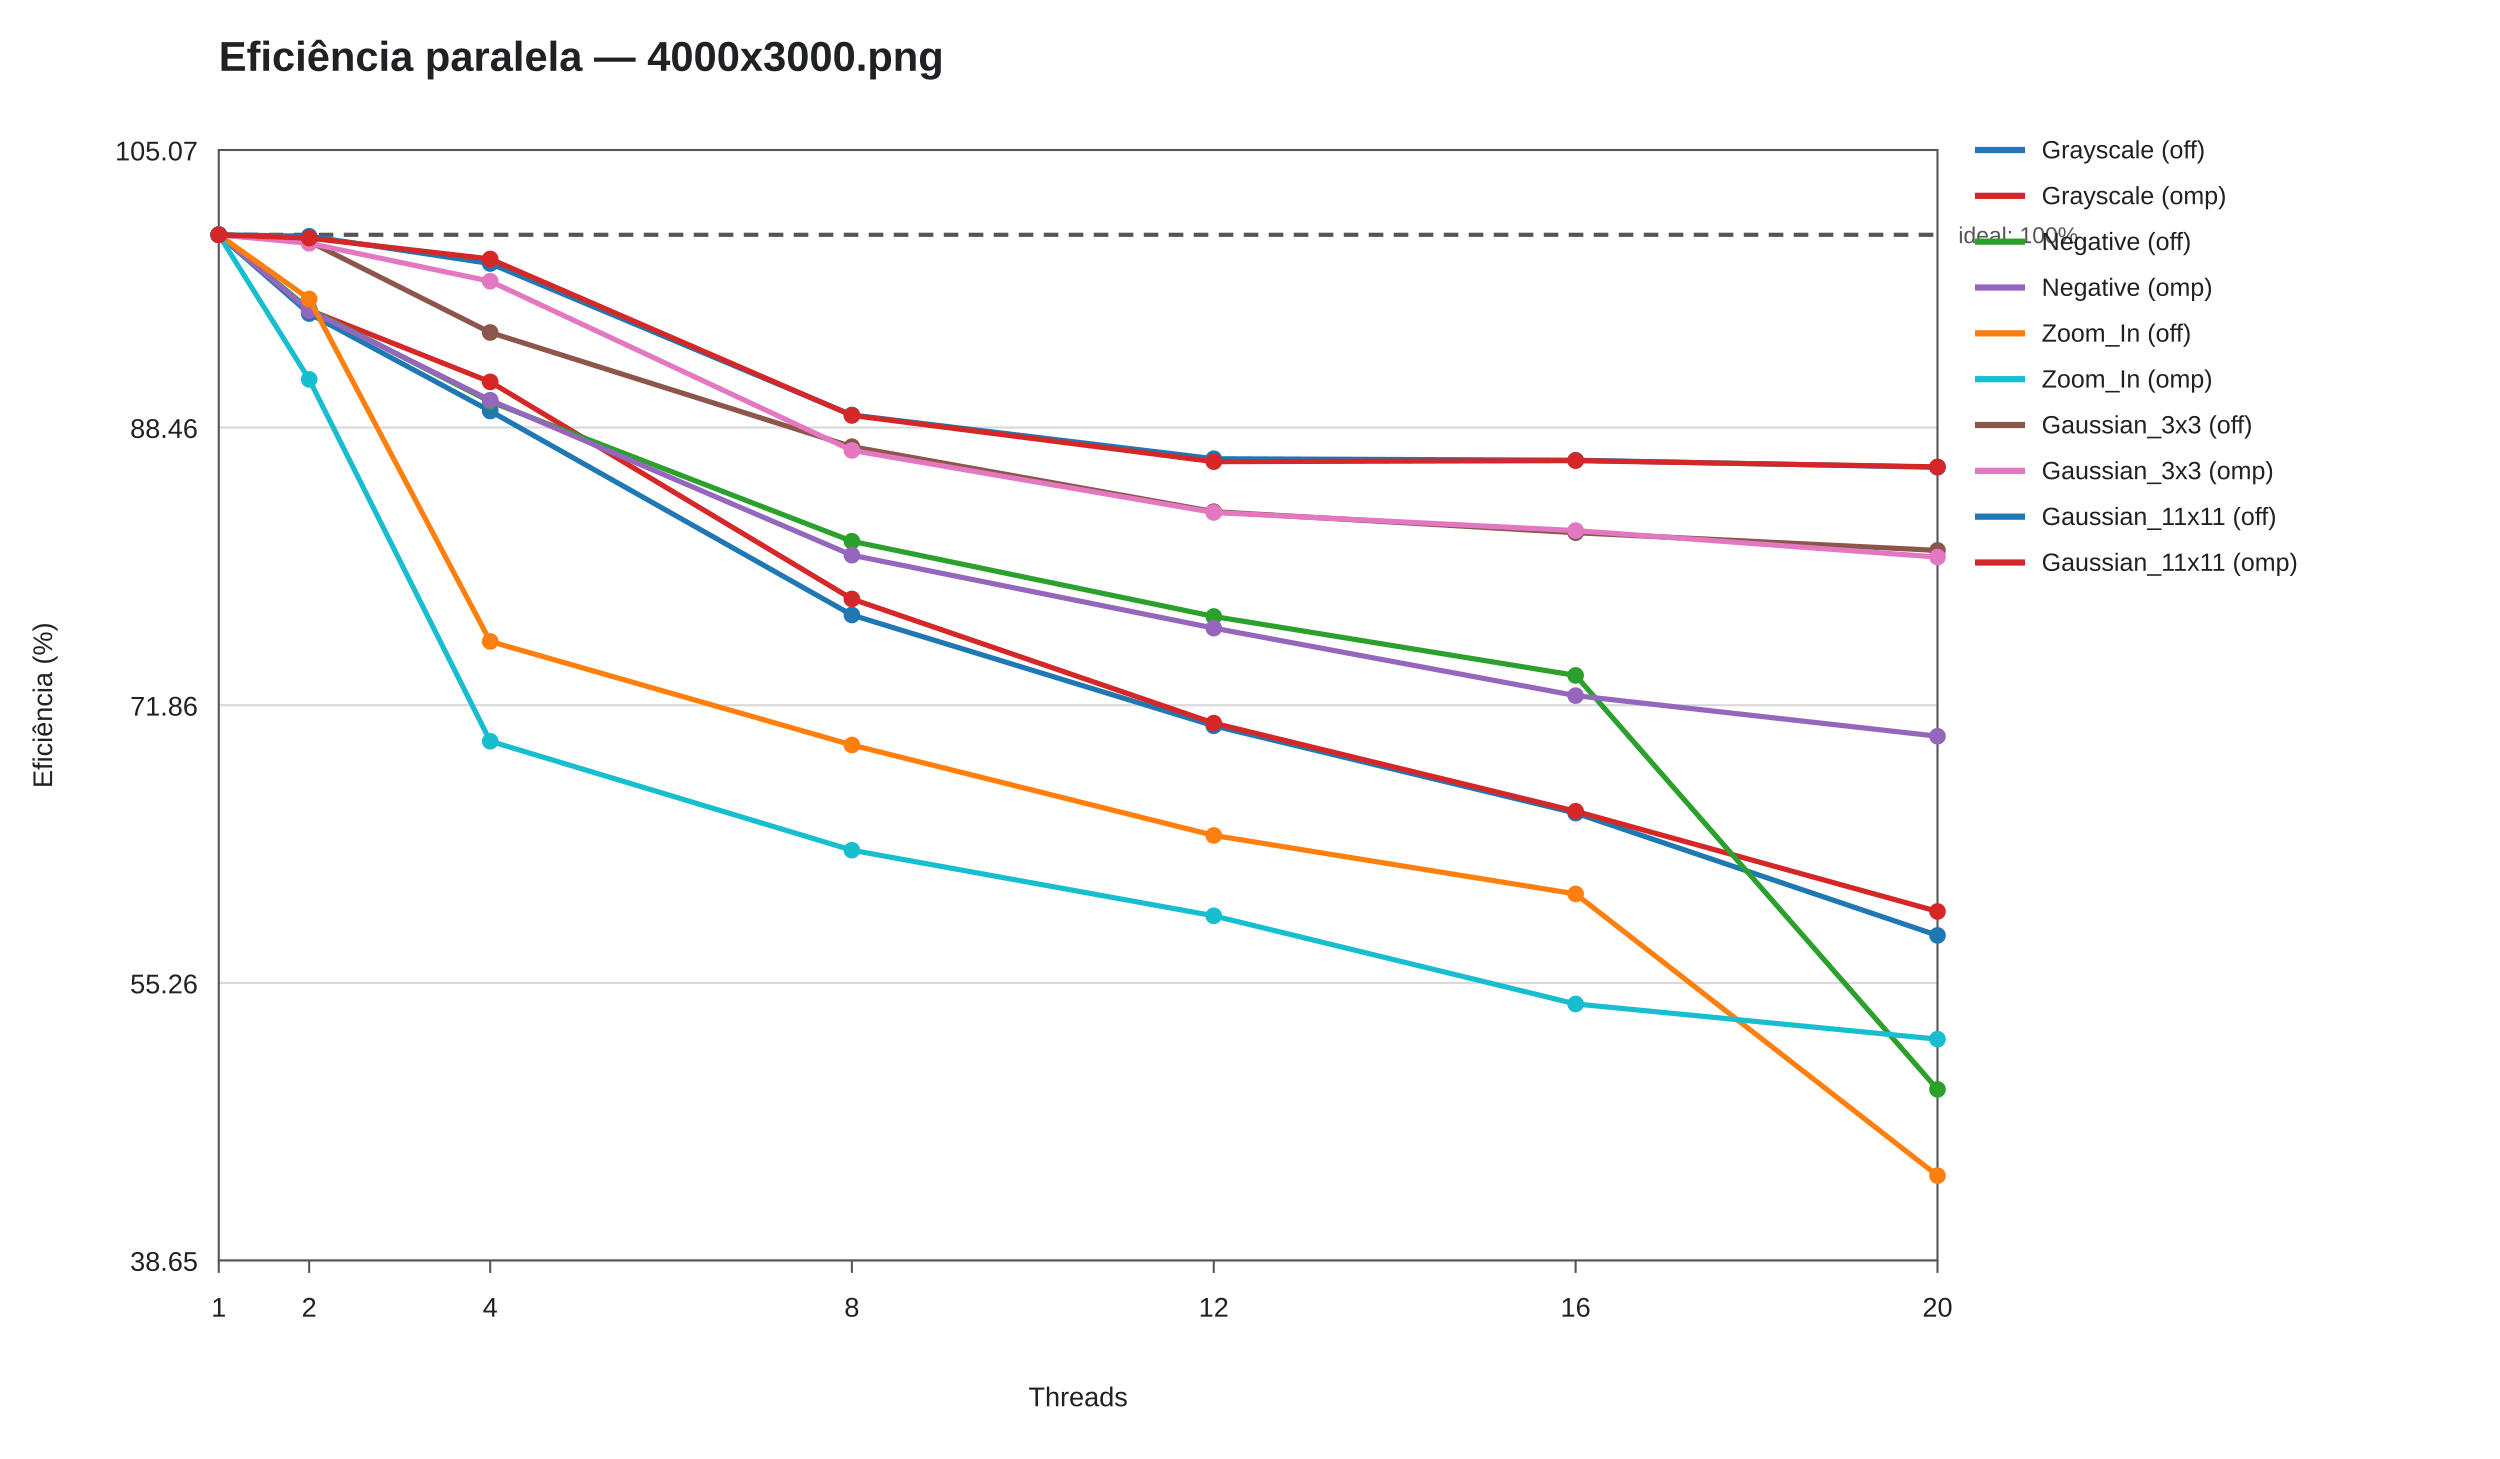
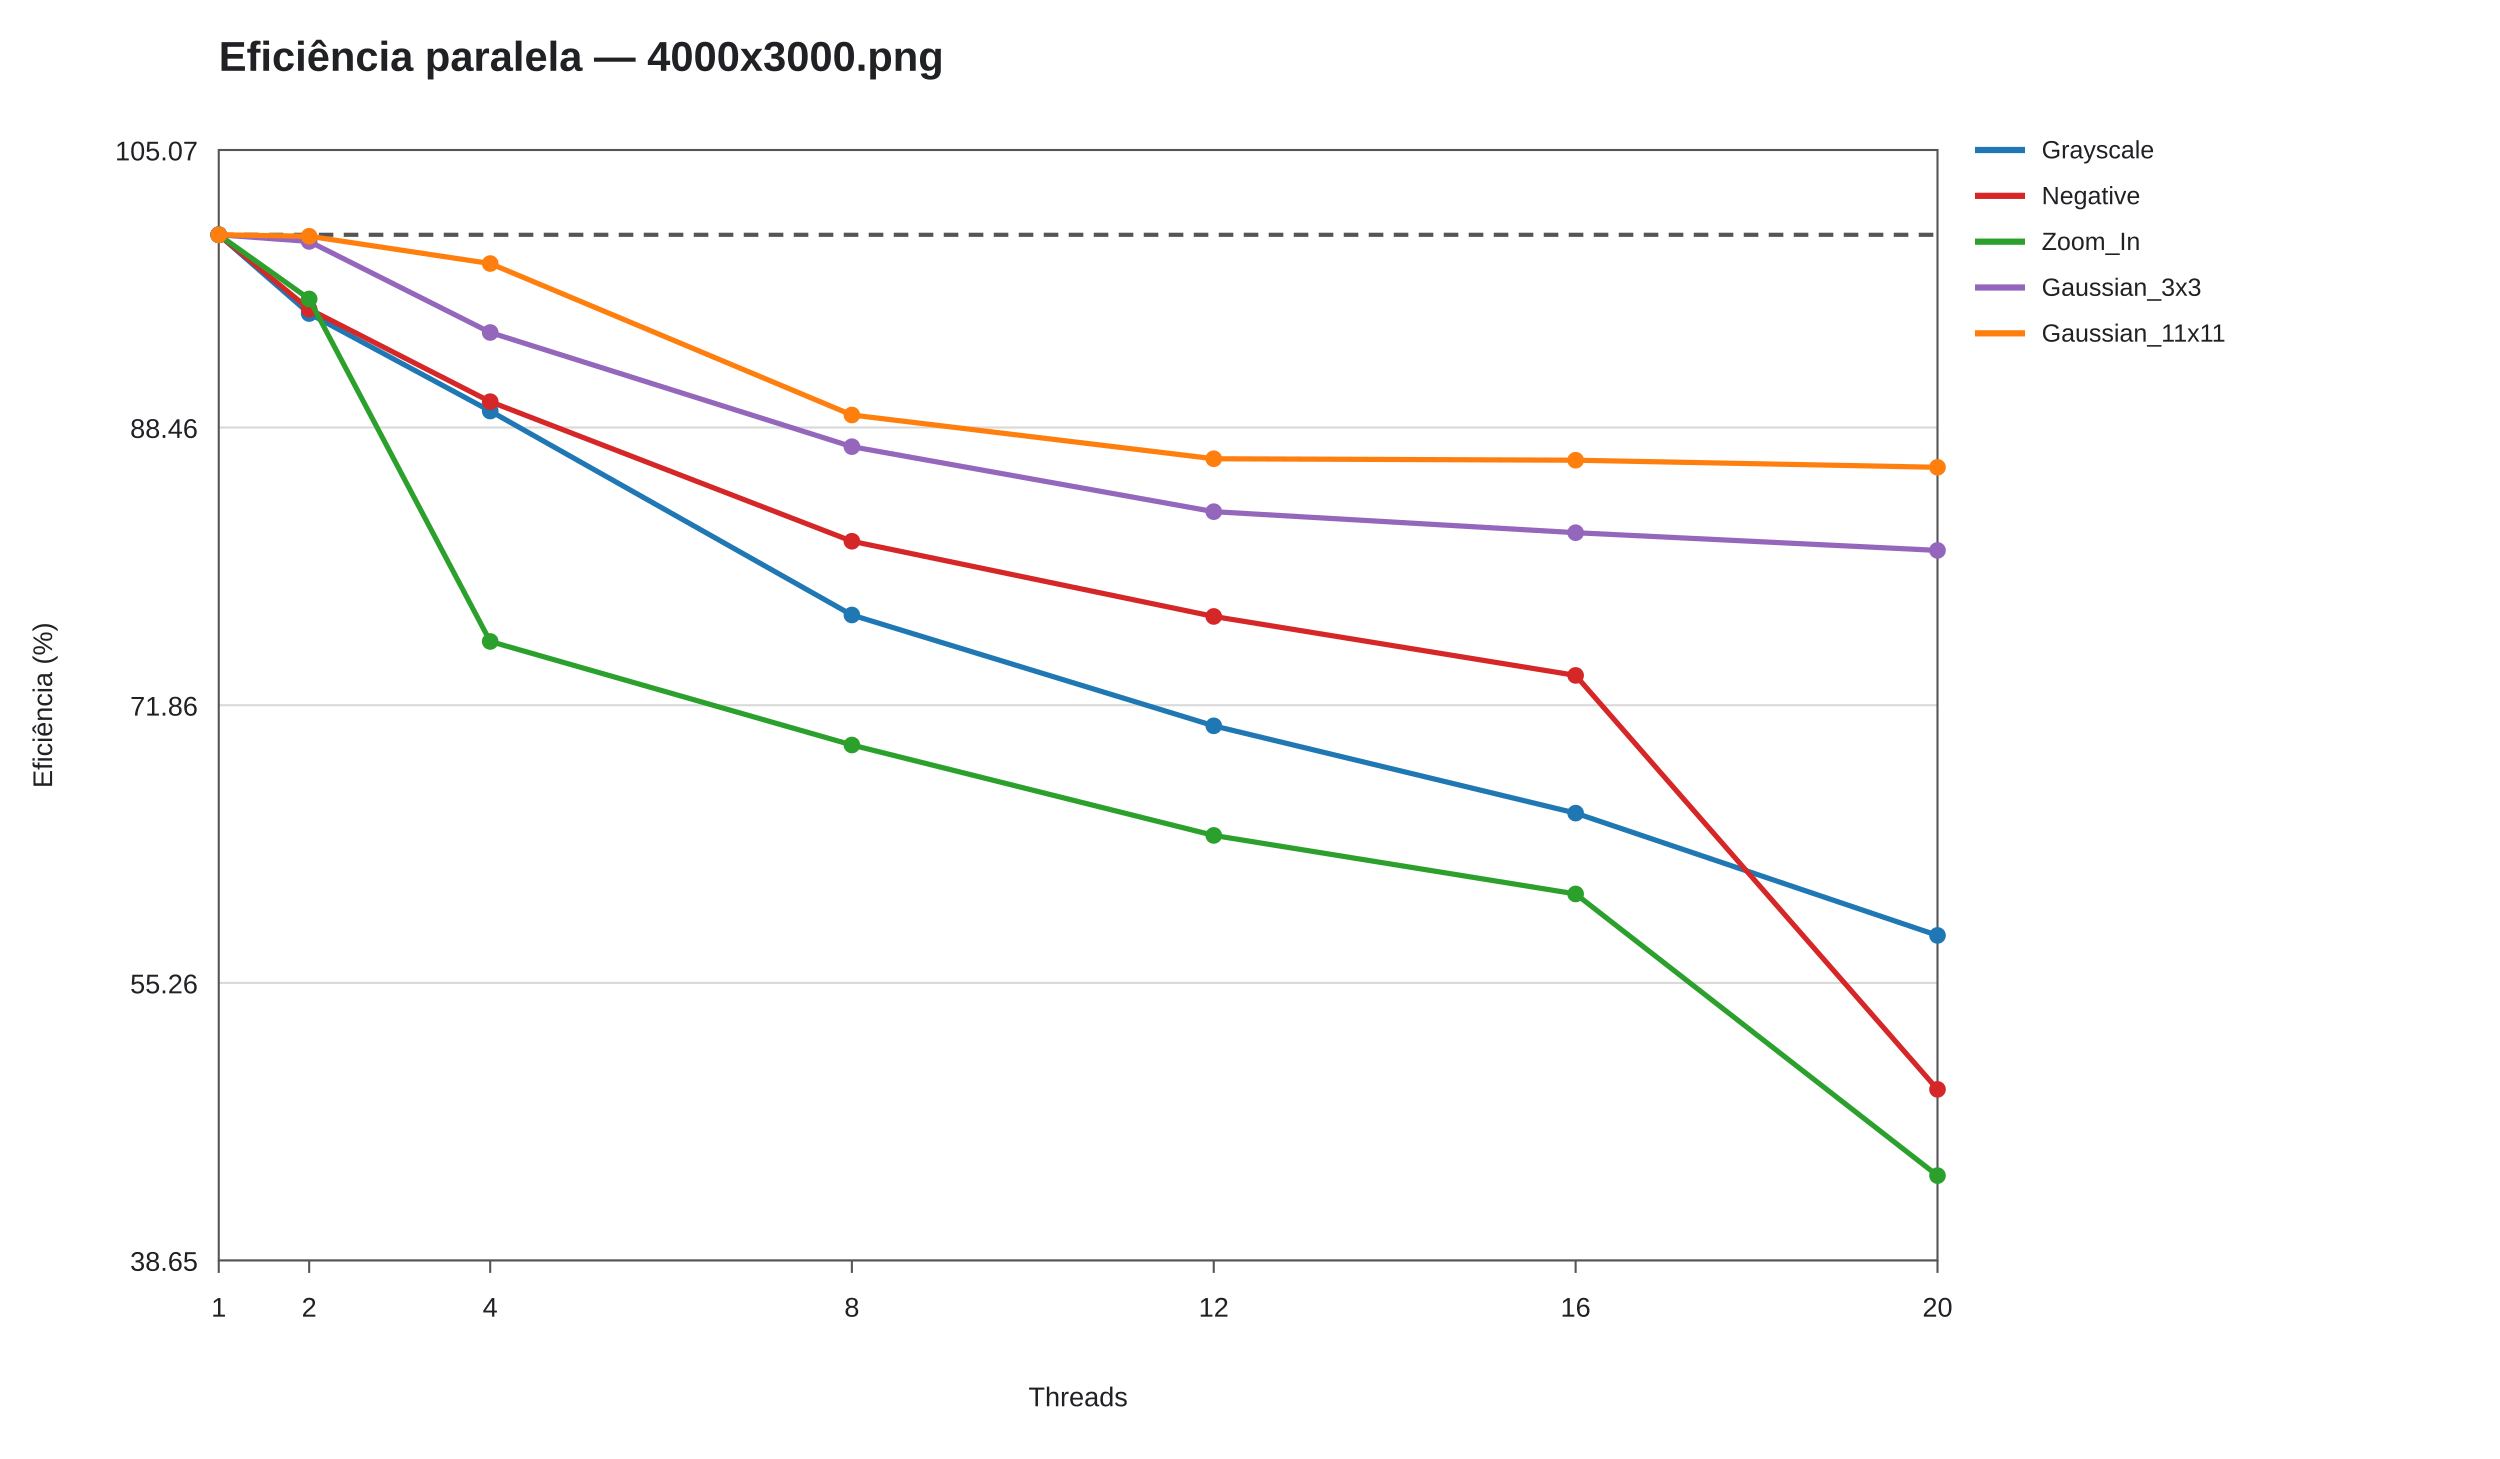
<svg xmlns="http://www.w3.org/2000/svg" width="1200" height="700" viewBox="0 0 1200 700" role="img" aria-label="Eficiência paralela — 4000x3000.png">
  <style>text{font-family:Arial,sans-serif;fill:#202124}.axis{font-size:13px}.small{font-size:12px}.title{font-size:20px;font-weight:700}.legend{font-size:12px}.grid{stroke:#d9d9d9;stroke-width:1}.frame{fill:none;stroke:#555;stroke-width:1}.note{font-size:11px;fill:#555}</style>
  <text class="title" x="105" y="34">Eficiência paralela — 4000x3000.png</text>
  <line class="grid" x1="105" x2="930" y1="605.0" y2="605.0" />
  <text class="axis" text-anchor="end" x="95" y="610.0">38.65</text>
  <line class="grid" x1="105" x2="930" y1="471.8" y2="471.8" />
  <text class="axis" text-anchor="end" x="95" y="476.8">55.26</text>
  <line class="grid" x1="105" x2="930" y1="338.5" y2="338.5" />
  <text class="axis" text-anchor="end" x="95" y="343.5">71.86</text>
  <line class="grid" x1="105" x2="930" y1="205.2" y2="205.2" />
  <text class="axis" text-anchor="end" x="95" y="210.2">88.46</text>
  <line class="grid" x1="105" x2="930" y1="72.0" y2="72.0" />
  <text class="axis" text-anchor="end" x="95" y="77.0">105.07</text>
  <rect class="frame" x="105" y="72" width="825" height="533" />
  <line class="frame" x1="105.0" x2="105.0" y1="605" y2="611" />
  <text class="axis" text-anchor="middle" x="105.0" y="632">1</text>
  <line class="frame" x1="148.4" x2="148.4" y1="605" y2="611" />
  <text class="axis" text-anchor="middle" x="148.4" y="632">2</text>
  <line class="frame" x1="235.3" x2="235.3" y1="605" y2="611" />
  <text class="axis" text-anchor="middle" x="235.3" y="632">4</text>
  <line class="frame" x1="408.9" x2="408.9" y1="605" y2="611" />
  <text class="axis" text-anchor="middle" x="408.9" y="632">8</text>
  <line class="frame" x1="582.6" x2="582.6" y1="605" y2="611" />
  <text class="axis" text-anchor="middle" x="582.6" y="632">12</text>
  <line class="frame" x1="756.3" x2="756.3" y1="605" y2="611" />
  <text class="axis" text-anchor="middle" x="756.3" y="632">16</text>
  <line class="frame" x1="930.0" x2="930.0" y1="605" y2="611" />
  <text class="axis" text-anchor="middle" x="930.0" y="632">20</text>
  <line x1="105" x2="930" y1="112.7" y2="112.7" stroke="#555" stroke-width="2" stroke-dasharray="7,5" />
-   <text class="note" x="940" y="116.7">ideal: 100%</text>
  <polyline points="105.0,112.7 148.4,150.5 235.3,197.3 408.9,295.2 582.6,348.4 756.3,390.3 930.0,449.0" fill="none" stroke="#1f77b4" stroke-width="2.5" />
  <circle cx="105.0" cy="112.7" r="4" fill="#1f77b4" />
  <circle cx="148.4" cy="150.5" r="4" fill="#1f77b4" />
  <circle cx="235.3" cy="197.3" r="4" fill="#1f77b4" />
  <circle cx="408.9" cy="295.2" r="4" fill="#1f77b4" />
  <circle cx="582.6" cy="348.4" r="4" fill="#1f77b4" />
  <circle cx="756.3" cy="390.3" r="4" fill="#1f77b4" />
  <circle cx="930.0" cy="449.0" r="4" fill="#1f77b4" />
  <line x1="948" x2="972" y1="72" y2="72" stroke="#1f77b4" stroke-width="3" />
-   <text class="legend" x="980" y="76">Grayscale (off)</text>
-   <polyline points="105.0,112.7 148.4,148.8 235.3,183.3 408.9,287.5 582.6,347.1 756.3,389.4 930.0,437.5" fill="none" stroke="#d62728" stroke-width="2.5" />
+   <text class="legend" x="980" y="76">Grayscale</text>
+   <polyline points="105.0,112.7 148.4,148.4 235.3,192.8 408.9,259.8 582.6,295.9 756.3,324.2 930.0,522.9" fill="none" stroke="#d62728" stroke-width="2.5" />
  <circle cx="105.0" cy="112.7" r="4" fill="#d62728" />
-   <circle cx="148.4" cy="148.8" r="4" fill="#d62728" />
-   <circle cx="235.3" cy="183.3" r="4" fill="#d62728" />
-   <circle cx="408.9" cy="287.5" r="4" fill="#d62728" />
-   <circle cx="582.6" cy="347.1" r="4" fill="#d62728" />
-   <circle cx="756.3" cy="389.4" r="4" fill="#d62728" />
-   <circle cx="930.0" cy="437.5" r="4" fill="#d62728" />
+   <circle cx="148.4" cy="148.4" r="4" fill="#d62728" />
+   <circle cx="235.3" cy="192.8" r="4" fill="#d62728" />
+   <circle cx="408.9" cy="259.8" r="4" fill="#d62728" />
+   <circle cx="582.6" cy="295.9" r="4" fill="#d62728" />
+   <circle cx="756.3" cy="324.2" r="4" fill="#d62728" />
+   <circle cx="930.0" cy="522.9" r="4" fill="#d62728" />
  <line x1="948" x2="972" y1="94" y2="94" stroke="#d62728" stroke-width="3" />
-   <text class="legend" x="980" y="98">Grayscale (omp)</text>
-   <polyline points="105.0,112.7 148.4,148.4 235.3,192.8 408.9,259.8 582.6,295.9 756.3,324.2 930.0,522.9" fill="none" stroke="#2ca02c" stroke-width="2.5" />
+   <text class="legend" x="980" y="98">Negative</text>
+   <polyline points="105.0,112.7 148.4,143.5 235.3,307.9 408.9,357.6 582.6,401.0 756.3,429.1 930.0,564.3" fill="none" stroke="#2ca02c" stroke-width="2.5" />
  <circle cx="105.0" cy="112.7" r="4" fill="#2ca02c" />
-   <circle cx="148.4" cy="148.4" r="4" fill="#2ca02c" />
-   <circle cx="235.3" cy="192.8" r="4" fill="#2ca02c" />
-   <circle cx="408.9" cy="259.8" r="4" fill="#2ca02c" />
-   <circle cx="582.6" cy="295.9" r="4" fill="#2ca02c" />
-   <circle cx="756.3" cy="324.2" r="4" fill="#2ca02c" />
-   <circle cx="930.0" cy="522.9" r="4" fill="#2ca02c" />
+   <circle cx="148.4" cy="143.5" r="4" fill="#2ca02c" />
+   <circle cx="235.3" cy="307.9" r="4" fill="#2ca02c" />
+   <circle cx="408.9" cy="357.6" r="4" fill="#2ca02c" />
+   <circle cx="582.6" cy="401.0" r="4" fill="#2ca02c" />
+   <circle cx="756.3" cy="429.1" r="4" fill="#2ca02c" />
+   <circle cx="930.0" cy="564.3" r="4" fill="#2ca02c" />
  <line x1="948" x2="972" y1="116" y2="116" stroke="#2ca02c" stroke-width="3" />
-   <text class="legend" x="980" y="120">Negative (off)</text>
-   <polyline points="105.0,112.7 148.4,149.0 235.3,192.1 408.9,266.5 582.6,301.5 756.3,333.9 930.0,353.4" fill="none" stroke="#9467bd" stroke-width="2.5" />
+   <text class="legend" x="980" y="120">Zoom_In</text>
+   <polyline points="105.0,112.7 148.4,115.9 235.3,159.6 408.9,214.4 582.6,245.6 756.3,255.7 930.0,264.2" fill="none" stroke="#9467bd" stroke-width="2.5" />
  <circle cx="105.0" cy="112.7" r="4" fill="#9467bd" />
-   <circle cx="148.4" cy="149.0" r="4" fill="#9467bd" />
-   <circle cx="235.3" cy="192.1" r="4" fill="#9467bd" />
-   <circle cx="408.9" cy="266.5" r="4" fill="#9467bd" />
-   <circle cx="582.6" cy="301.5" r="4" fill="#9467bd" />
-   <circle cx="756.3" cy="333.9" r="4" fill="#9467bd" />
-   <circle cx="930.0" cy="353.4" r="4" fill="#9467bd" />
+   <circle cx="148.4" cy="115.9" r="4" fill="#9467bd" />
+   <circle cx="235.3" cy="159.6" r="4" fill="#9467bd" />
+   <circle cx="408.9" cy="214.4" r="4" fill="#9467bd" />
+   <circle cx="582.6" cy="245.6" r="4" fill="#9467bd" />
+   <circle cx="756.3" cy="255.7" r="4" fill="#9467bd" />
+   <circle cx="930.0" cy="264.2" r="4" fill="#9467bd" />
  <line x1="948" x2="972" y1="138" y2="138" stroke="#9467bd" stroke-width="3" />
-   <text class="legend" x="980" y="142">Negative (omp)</text>
-   <polyline points="105.0,112.7 148.4,143.5 235.3,307.9 408.9,357.6 582.6,401.0 756.3,429.1 930.0,564.3" fill="none" stroke="#ff7f0e" stroke-width="2.5" />
+   <text class="legend" x="980" y="142">Gaussian_3x3</text>
+   <polyline points="105.0,112.7 148.4,113.4 235.3,126.5 408.9,199.2 582.6,220.2 756.3,220.9 930.0,224.3" fill="none" stroke="#ff7f0e" stroke-width="2.5" />
  <circle cx="105.0" cy="112.7" r="4" fill="#ff7f0e" />
-   <circle cx="148.4" cy="143.5" r="4" fill="#ff7f0e" />
-   <circle cx="235.3" cy="307.9" r="4" fill="#ff7f0e" />
-   <circle cx="408.9" cy="357.6" r="4" fill="#ff7f0e" />
-   <circle cx="582.6" cy="401.0" r="4" fill="#ff7f0e" />
-   <circle cx="756.3" cy="429.1" r="4" fill="#ff7f0e" />
-   <circle cx="930.0" cy="564.3" r="4" fill="#ff7f0e" />
+   <circle cx="148.4" cy="113.4" r="4" fill="#ff7f0e" />
+   <circle cx="235.3" cy="126.5" r="4" fill="#ff7f0e" />
+   <circle cx="408.9" cy="199.2" r="4" fill="#ff7f0e" />
+   <circle cx="582.6" cy="220.2" r="4" fill="#ff7f0e" />
+   <circle cx="756.3" cy="220.9" r="4" fill="#ff7f0e" />
+   <circle cx="930.0" cy="224.3" r="4" fill="#ff7f0e" />
  <line x1="948" x2="972" y1="160" y2="160" stroke="#ff7f0e" stroke-width="3" />
-   <text class="legend" x="980" y="164">Zoom_In (off)</text>
-   <polyline points="105.0,112.7 148.4,182.1 235.3,355.8 408.9,408.1 582.6,439.6 756.3,481.9 930.0,498.8" fill="none" stroke="#17becf" stroke-width="2.5" />
-   <circle cx="105.0" cy="112.7" r="4" fill="#17becf" />
-   <circle cx="148.4" cy="182.1" r="4" fill="#17becf" />
-   <circle cx="235.3" cy="355.8" r="4" fill="#17becf" />
-   <circle cx="408.9" cy="408.1" r="4" fill="#17becf" />
-   <circle cx="582.6" cy="439.6" r="4" fill="#17becf" />
-   <circle cx="756.3" cy="481.9" r="4" fill="#17becf" />
-   <circle cx="930.0" cy="498.8" r="4" fill="#17becf" />
-   <line x1="948" x2="972" y1="182" y2="182" stroke="#17becf" stroke-width="3" />
-   <text class="legend" x="980" y="186">Zoom_In (omp)</text>
-   <polyline points="105.0,112.7 148.4,115.9 235.3,159.6 408.9,214.4 582.6,245.6 756.3,255.7 930.0,264.2" fill="none" stroke="#8c564b" stroke-width="2.5" />
-   <circle cx="105.0" cy="112.7" r="4" fill="#8c564b" />
-   <circle cx="148.4" cy="115.9" r="4" fill="#8c564b" />
-   <circle cx="235.3" cy="159.6" r="4" fill="#8c564b" />
-   <circle cx="408.9" cy="214.4" r="4" fill="#8c564b" />
-   <circle cx="582.6" cy="245.6" r="4" fill="#8c564b" />
-   <circle cx="756.3" cy="255.7" r="4" fill="#8c564b" />
-   <circle cx="930.0" cy="264.2" r="4" fill="#8c564b" />
-   <line x1="948" x2="972" y1="204" y2="204" stroke="#8c564b" stroke-width="3" />
-   <text class="legend" x="980" y="208">Gaussian_3x3 (off)</text>
-   <polyline points="105.0,112.7 148.4,116.8 235.3,135.0 408.9,216.2 582.6,246.0 756.3,254.7 930.0,267.4" fill="none" stroke="#e377c2" stroke-width="2.5" />
-   <circle cx="105.0" cy="112.7" r="4" fill="#e377c2" />
-   <circle cx="148.4" cy="116.8" r="4" fill="#e377c2" />
-   <circle cx="235.3" cy="135.0" r="4" fill="#e377c2" />
-   <circle cx="408.9" cy="216.2" r="4" fill="#e377c2" />
-   <circle cx="582.6" cy="246.0" r="4" fill="#e377c2" />
-   <circle cx="756.3" cy="254.7" r="4" fill="#e377c2" />
-   <circle cx="930.0" cy="267.4" r="4" fill="#e377c2" />
-   <line x1="948" x2="972" y1="226" y2="226" stroke="#e377c2" stroke-width="3" />
-   <text class="legend" x="980" y="230">Gaussian_3x3 (omp)</text>
-   <polyline points="105.0,112.7 148.4,113.4 235.3,126.5 408.9,199.2 582.6,220.2 756.3,220.9 930.0,224.3" fill="none" stroke="#1f77b4" stroke-width="2.5" />
-   <circle cx="105.0" cy="112.7" r="4" fill="#1f77b4" />
-   <circle cx="148.4" cy="113.4" r="4" fill="#1f77b4" />
-   <circle cx="235.3" cy="126.5" r="4" fill="#1f77b4" />
-   <circle cx="408.9" cy="199.2" r="4" fill="#1f77b4" />
-   <circle cx="582.6" cy="220.2" r="4" fill="#1f77b4" />
-   <circle cx="756.3" cy="220.9" r="4" fill="#1f77b4" />
-   <circle cx="930.0" cy="224.3" r="4" fill="#1f77b4" />
-   <line x1="948" x2="972" y1="248" y2="248" stroke="#1f77b4" stroke-width="3" />
-   <text class="legend" x="980" y="252">Gaussian_11x11 (off)</text>
-   <polyline points="105.0,112.7 148.4,114.3 235.3,124.3 408.9,199.4 582.6,221.6 756.3,221.1 930.0,224.1" fill="none" stroke="#d62728" stroke-width="2.5" />
-   <circle cx="105.0" cy="112.7" r="4" fill="#d62728" />
-   <circle cx="148.4" cy="114.3" r="4" fill="#d62728" />
-   <circle cx="235.3" cy="124.3" r="4" fill="#d62728" />
-   <circle cx="408.9" cy="199.4" r="4" fill="#d62728" />
-   <circle cx="582.6" cy="221.6" r="4" fill="#d62728" />
-   <circle cx="756.3" cy="221.1" r="4" fill="#d62728" />
-   <circle cx="930.0" cy="224.1" r="4" fill="#d62728" />
-   <line x1="948" x2="972" y1="270" y2="270" stroke="#d62728" stroke-width="3" />
-   <text class="legend" x="980" y="274">Gaussian_11x11 (omp)</text>
+   <text class="legend" x="980" y="164">Gaussian_11x11</text>
  <text class="axis" text-anchor="middle" x="517.5" y="675">Threads</text>
  <text class="axis" text-anchor="middle" transform="translate(25 338.5) rotate(-90)">Eficiência (%)</text>
</svg>
